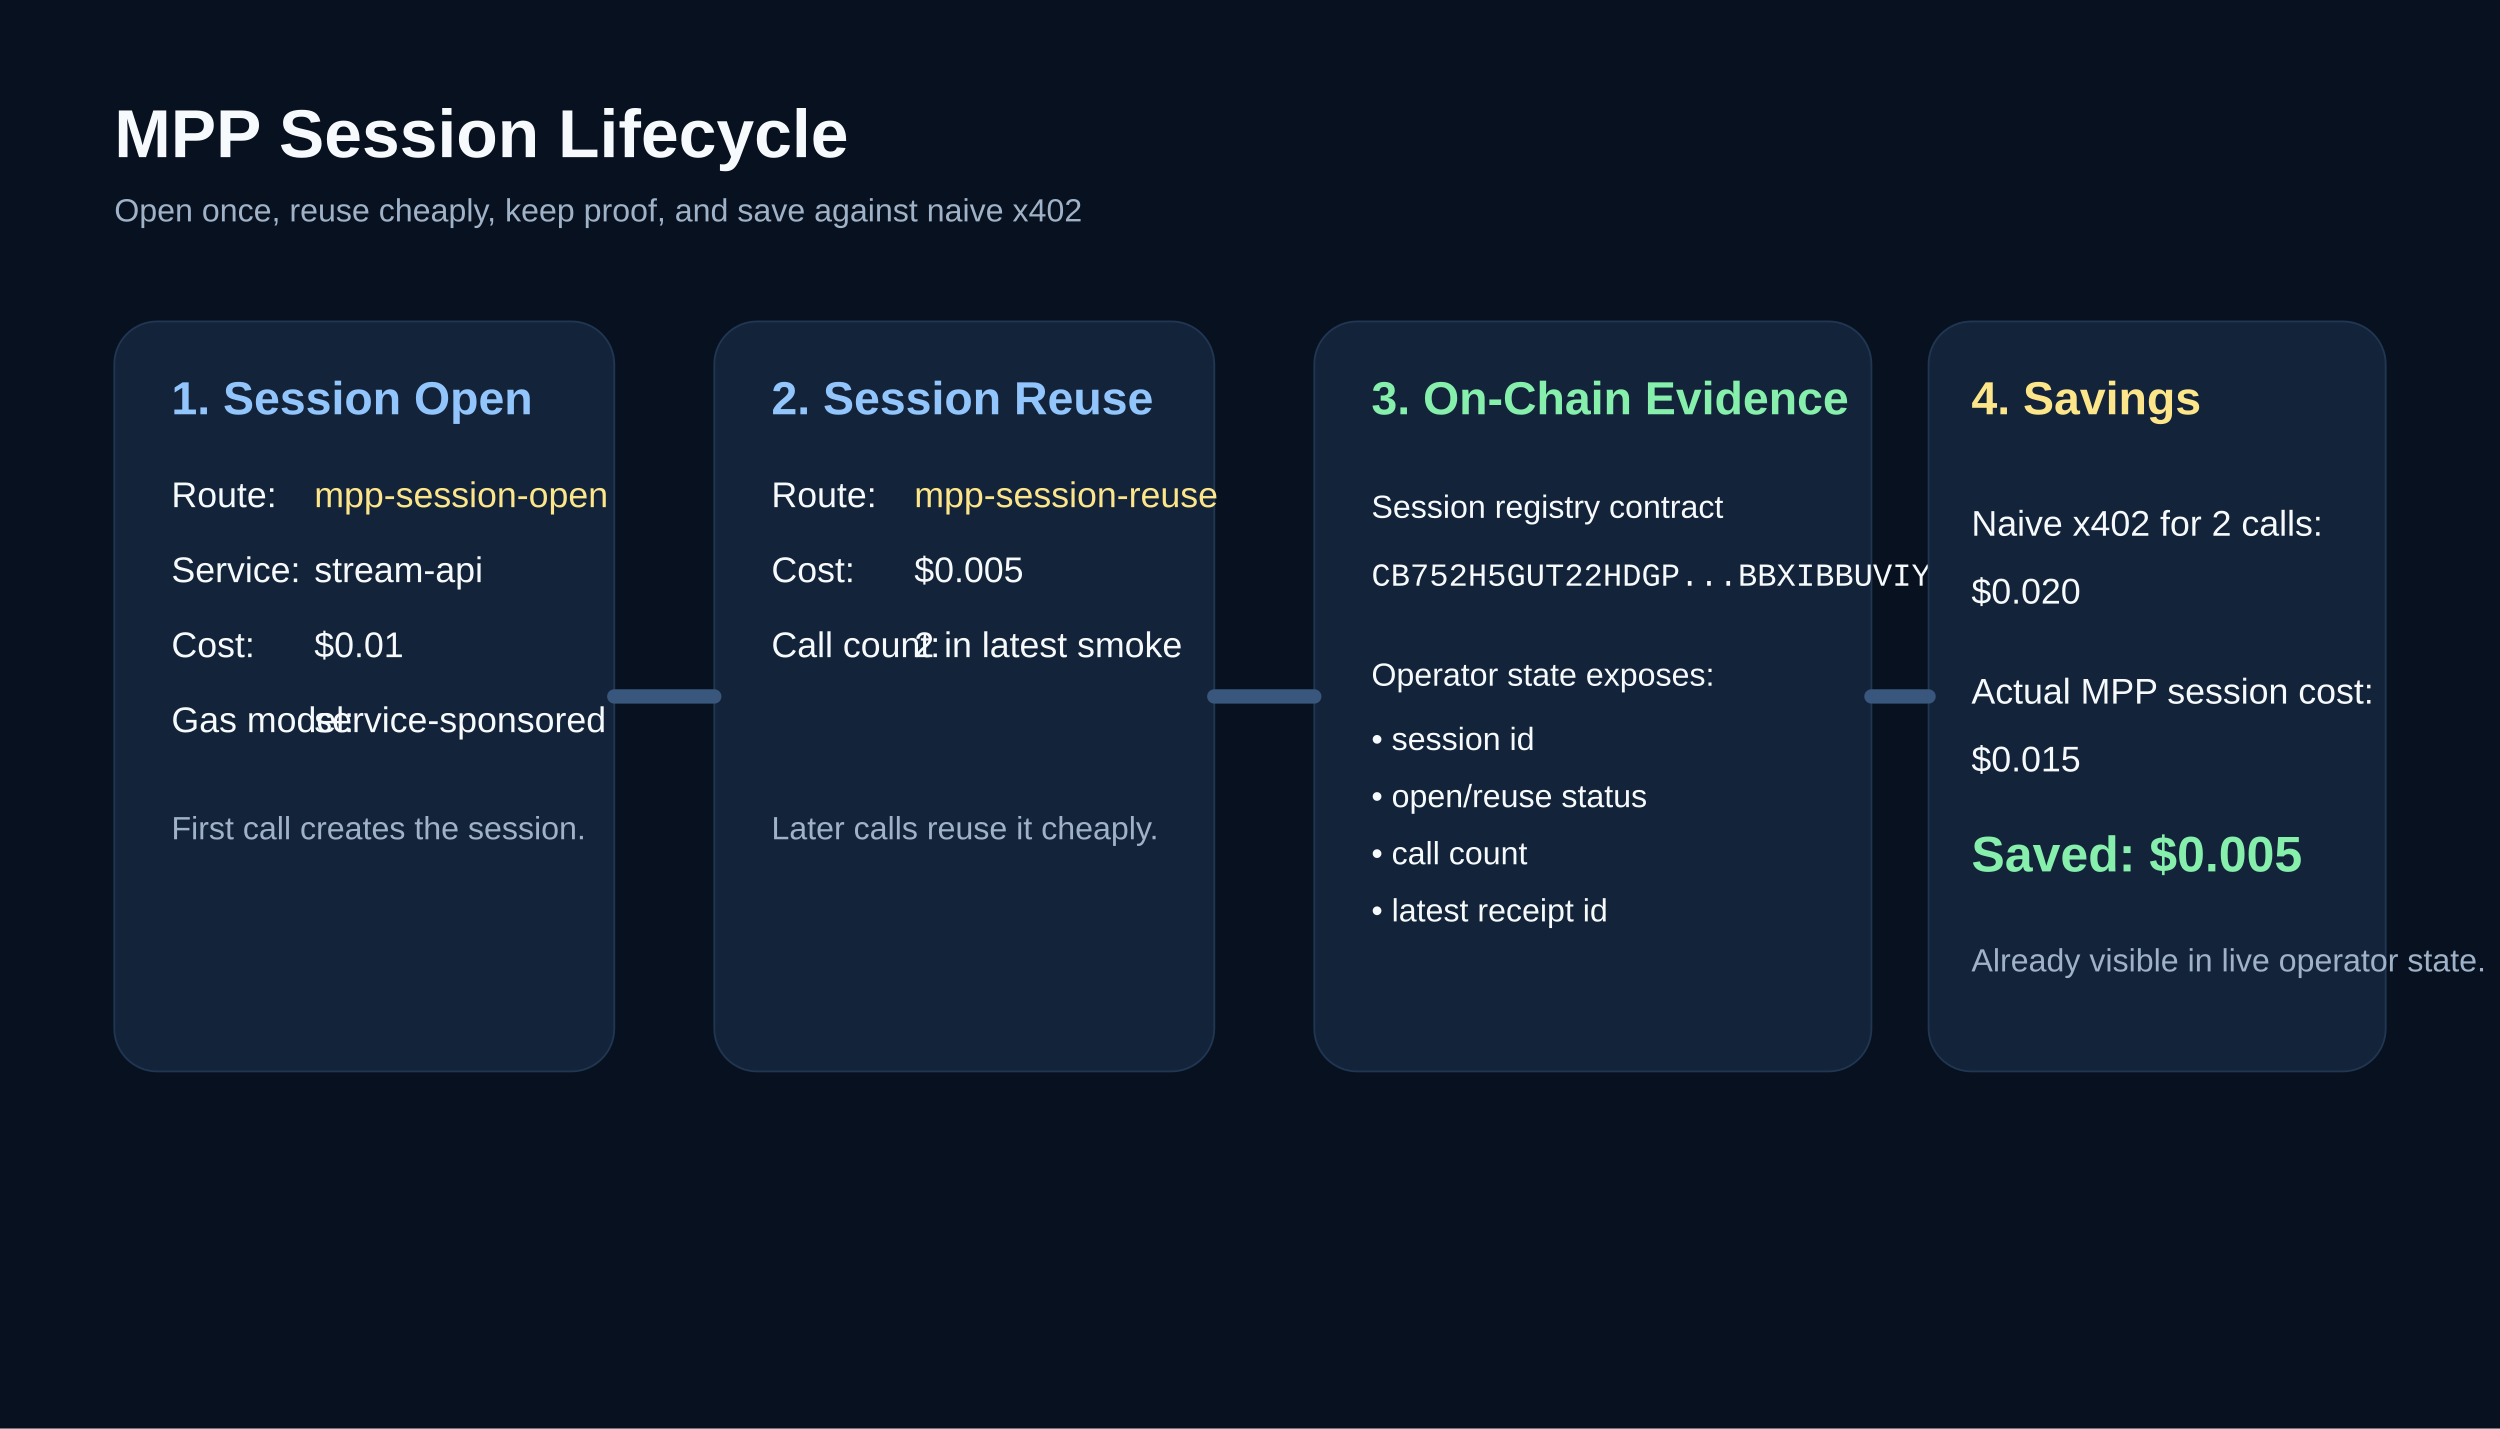
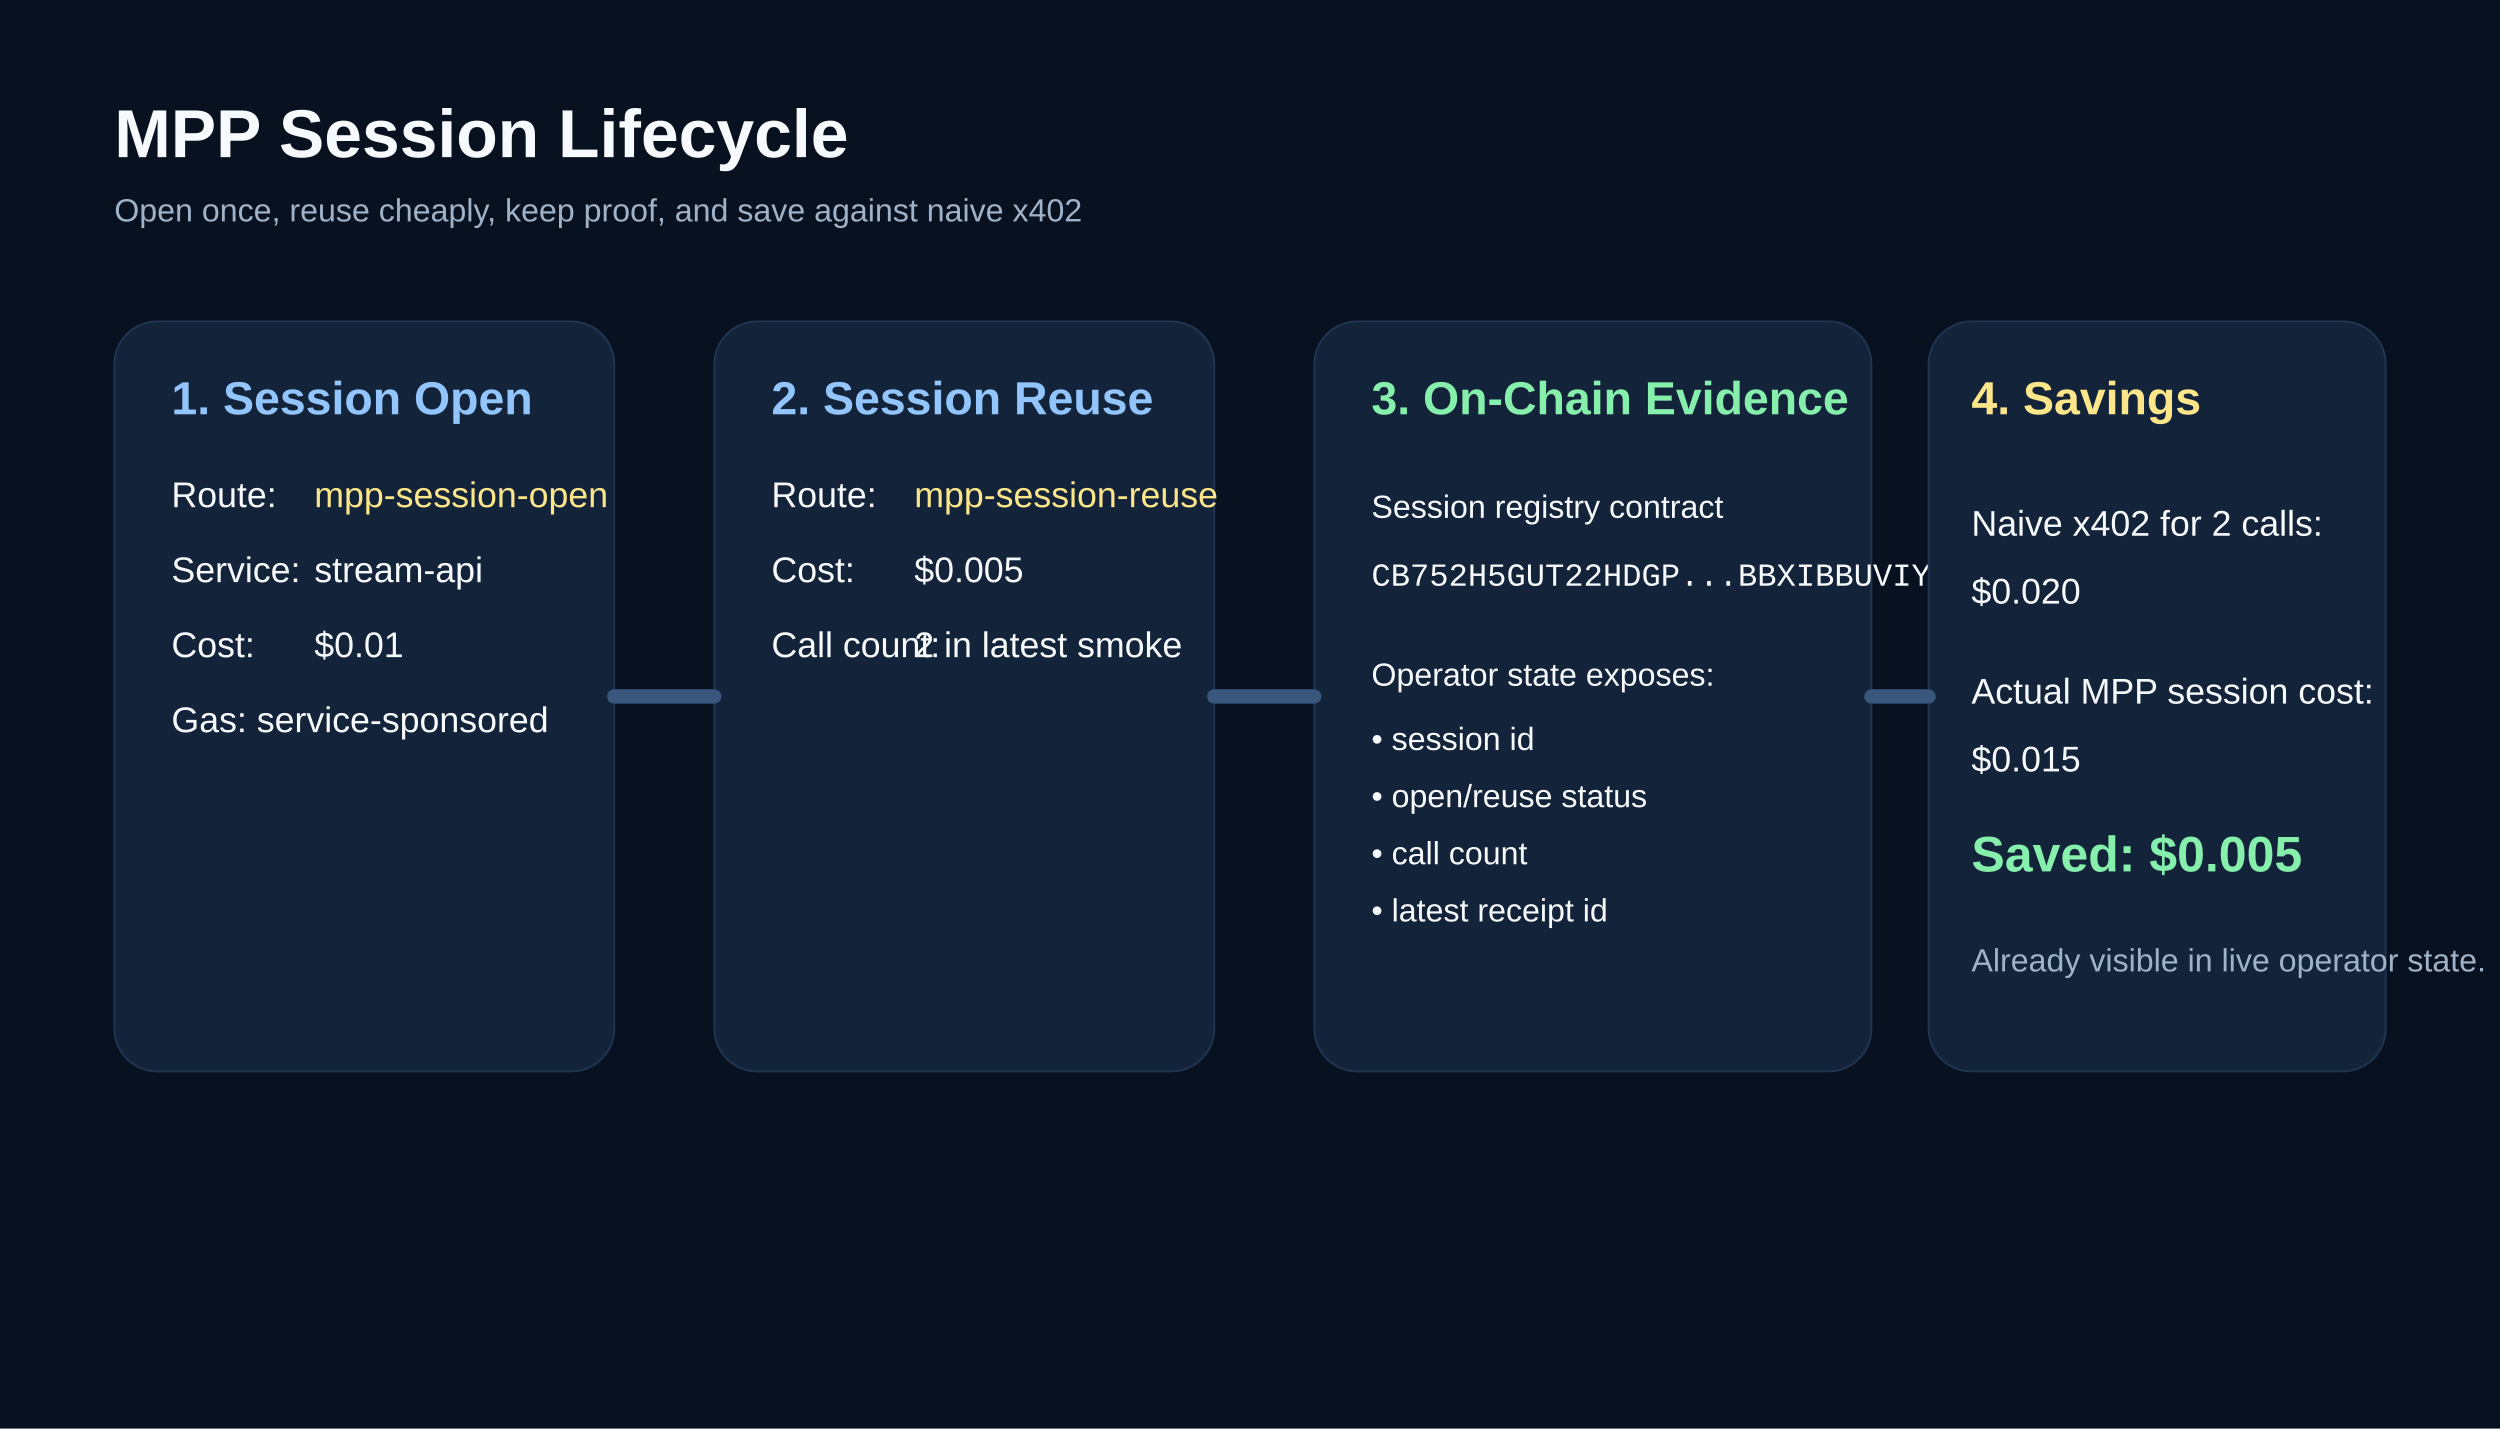
<svg xmlns="http://www.w3.org/2000/svg" width="1400" height="800" viewBox="0 0 1400 800" fill="none">
  <rect width="1400" height="800" fill="#08111F" />
  <text x="64" y="88" fill="#F7FAFC" font-size="38" font-family="Arial, sans-serif" font-weight="700">MPP Session Lifecycle</text>
  <text x="64" y="124" fill="#9FB2C8" font-size="18" font-family="Arial, sans-serif">Open once, reuse cheaply, keep proof, and save against naive x402</text>
  <rect x="64" y="180" width="280" height="420" rx="24" fill="#13243A" stroke="#203652" />
  <text x="96" y="232" fill="#93C5FD" font-size="26" font-family="Arial, sans-serif" font-weight="700">1. Session Open</text>
  <text x="96" y="284" fill="#F7FAFC" font-size="20" font-family="Arial, sans-serif">Route:</text>
  <text x="176" y="284" fill="#FDE68A" font-size="20" font-family="Arial, sans-serif">mpp-session-open</text>
  <text x="96" y="326" fill="#F7FAFC" font-size="20" font-family="Arial, sans-serif">Service:</text>
  <text x="176" y="326" fill="#F7FAFC" font-size="20" font-family="Arial, sans-serif">stream-api</text>
  <text x="96" y="368" fill="#F7FAFC" font-size="20" font-family="Arial, sans-serif">Cost:</text>
  <text x="176" y="368" fill="#F7FAFC" font-size="20" font-family="Arial, sans-serif">$0.01</text>
-   <text x="96" y="410" fill="#F7FAFC" font-size="20" font-family="Arial, sans-serif">Gas model:</text>
-   <text x="176" y="410" fill="#F7FAFC" font-size="20" font-family="Arial, sans-serif">service-sponsored</text>
-   <text x="96" y="470" fill="#9FB2C8" font-size="18" font-family="Arial, sans-serif">First call creates the session.</text>
+   <text x="96" y="410" fill="#F7FAFC" font-size="20" font-family="Arial, sans-serif">Gas: service-sponsored</text>
  <rect x="400" y="180" width="280" height="420" rx="24" fill="#13243A" stroke="#203652" />
  <text x="432" y="232" fill="#93C5FD" font-size="26" font-family="Arial, sans-serif" font-weight="700">2. Session Reuse</text>
  <text x="432" y="284" fill="#F7FAFC" font-size="20" font-family="Arial, sans-serif">Route:</text>
  <text x="512" y="284" fill="#FDE68A" font-size="20" font-family="Arial, sans-serif">mpp-session-reuse</text>
  <text x="432" y="326" fill="#F7FAFC" font-size="20" font-family="Arial, sans-serif">Cost:</text>
  <text x="512" y="326" fill="#F7FAFC" font-size="20" font-family="Arial, sans-serif">$0.005</text>
  <text x="432" y="368" fill="#F7FAFC" font-size="20" font-family="Arial, sans-serif">Call count:</text>
  <text x="512" y="368" fill="#F7FAFC" font-size="20" font-family="Arial, sans-serif">2 in latest smoke</text>
-   <text x="432" y="470" fill="#9FB2C8" font-size="18" font-family="Arial, sans-serif">Later calls reuse it cheaply.</text>
  <rect x="736" y="180" width="312" height="420" rx="24" fill="#13243A" stroke="#203652" />
  <text x="768" y="232" fill="#86EFAC" font-size="26" font-family="Arial, sans-serif" font-weight="700">3. On-Chain Evidence</text>
  <text x="768" y="290" fill="#F7FAFC" font-size="18" font-family="Arial, sans-serif">Session registry contract</text>
  <text x="768" y="328" fill="#F7FAFC" font-size="18" font-family="Courier New, monospace">CB752H5GUT22HDGP...BBXIBBUVIYVVA7RL</text>
  <text x="768" y="384" fill="#F7FAFC" font-size="18" font-family="Arial, sans-serif">Operator state exposes:</text>
  <text x="768" y="420" fill="#F7FAFC" font-size="18" font-family="Arial, sans-serif">• session id</text>
  <text x="768" y="452" fill="#F7FAFC" font-size="18" font-family="Arial, sans-serif">• open/reuse status</text>
  <text x="768" y="484" fill="#F7FAFC" font-size="18" font-family="Arial, sans-serif">• call count</text>
  <text x="768" y="516" fill="#F7FAFC" font-size="18" font-family="Arial, sans-serif">• latest receipt id</text>
  <rect x="1080" y="180" width="256" height="420" rx="24" fill="#13243A" stroke="#203652" />
  <text x="1104" y="232" fill="#FDE68A" font-size="26" font-family="Arial, sans-serif" font-weight="700">4. Savings</text>
  <text x="1104" y="300" fill="#F7FAFC" font-size="20" font-family="Arial, sans-serif">Naive x402 for 2 calls:</text>
  <text x="1104" y="338" fill="#F7FAFC" font-size="20" font-family="Arial, sans-serif">$0.020</text>
  <text x="1104" y="394" fill="#F7FAFC" font-size="20" font-family="Arial, sans-serif">Actual MPP session cost:</text>
  <text x="1104" y="432" fill="#F7FAFC" font-size="20" font-family="Arial, sans-serif">$0.015</text>
  <text x="1104" y="488" fill="#86EFAC" font-size="28" font-family="Arial, sans-serif" font-weight="700">Saved: $0.005</text>
  <text x="1104" y="544" fill="#9FB2C8" font-size="18" font-family="Arial, sans-serif">Already visible in live operator state.</text>
  <path d="M344 390H400" stroke="#39577C" stroke-width="8" stroke-linecap="round" />
  <path d="M680 390H736" stroke="#39577C" stroke-width="8" stroke-linecap="round" />
  <path d="M1048 390H1080" stroke="#39577C" stroke-width="8" stroke-linecap="round" />
</svg>
